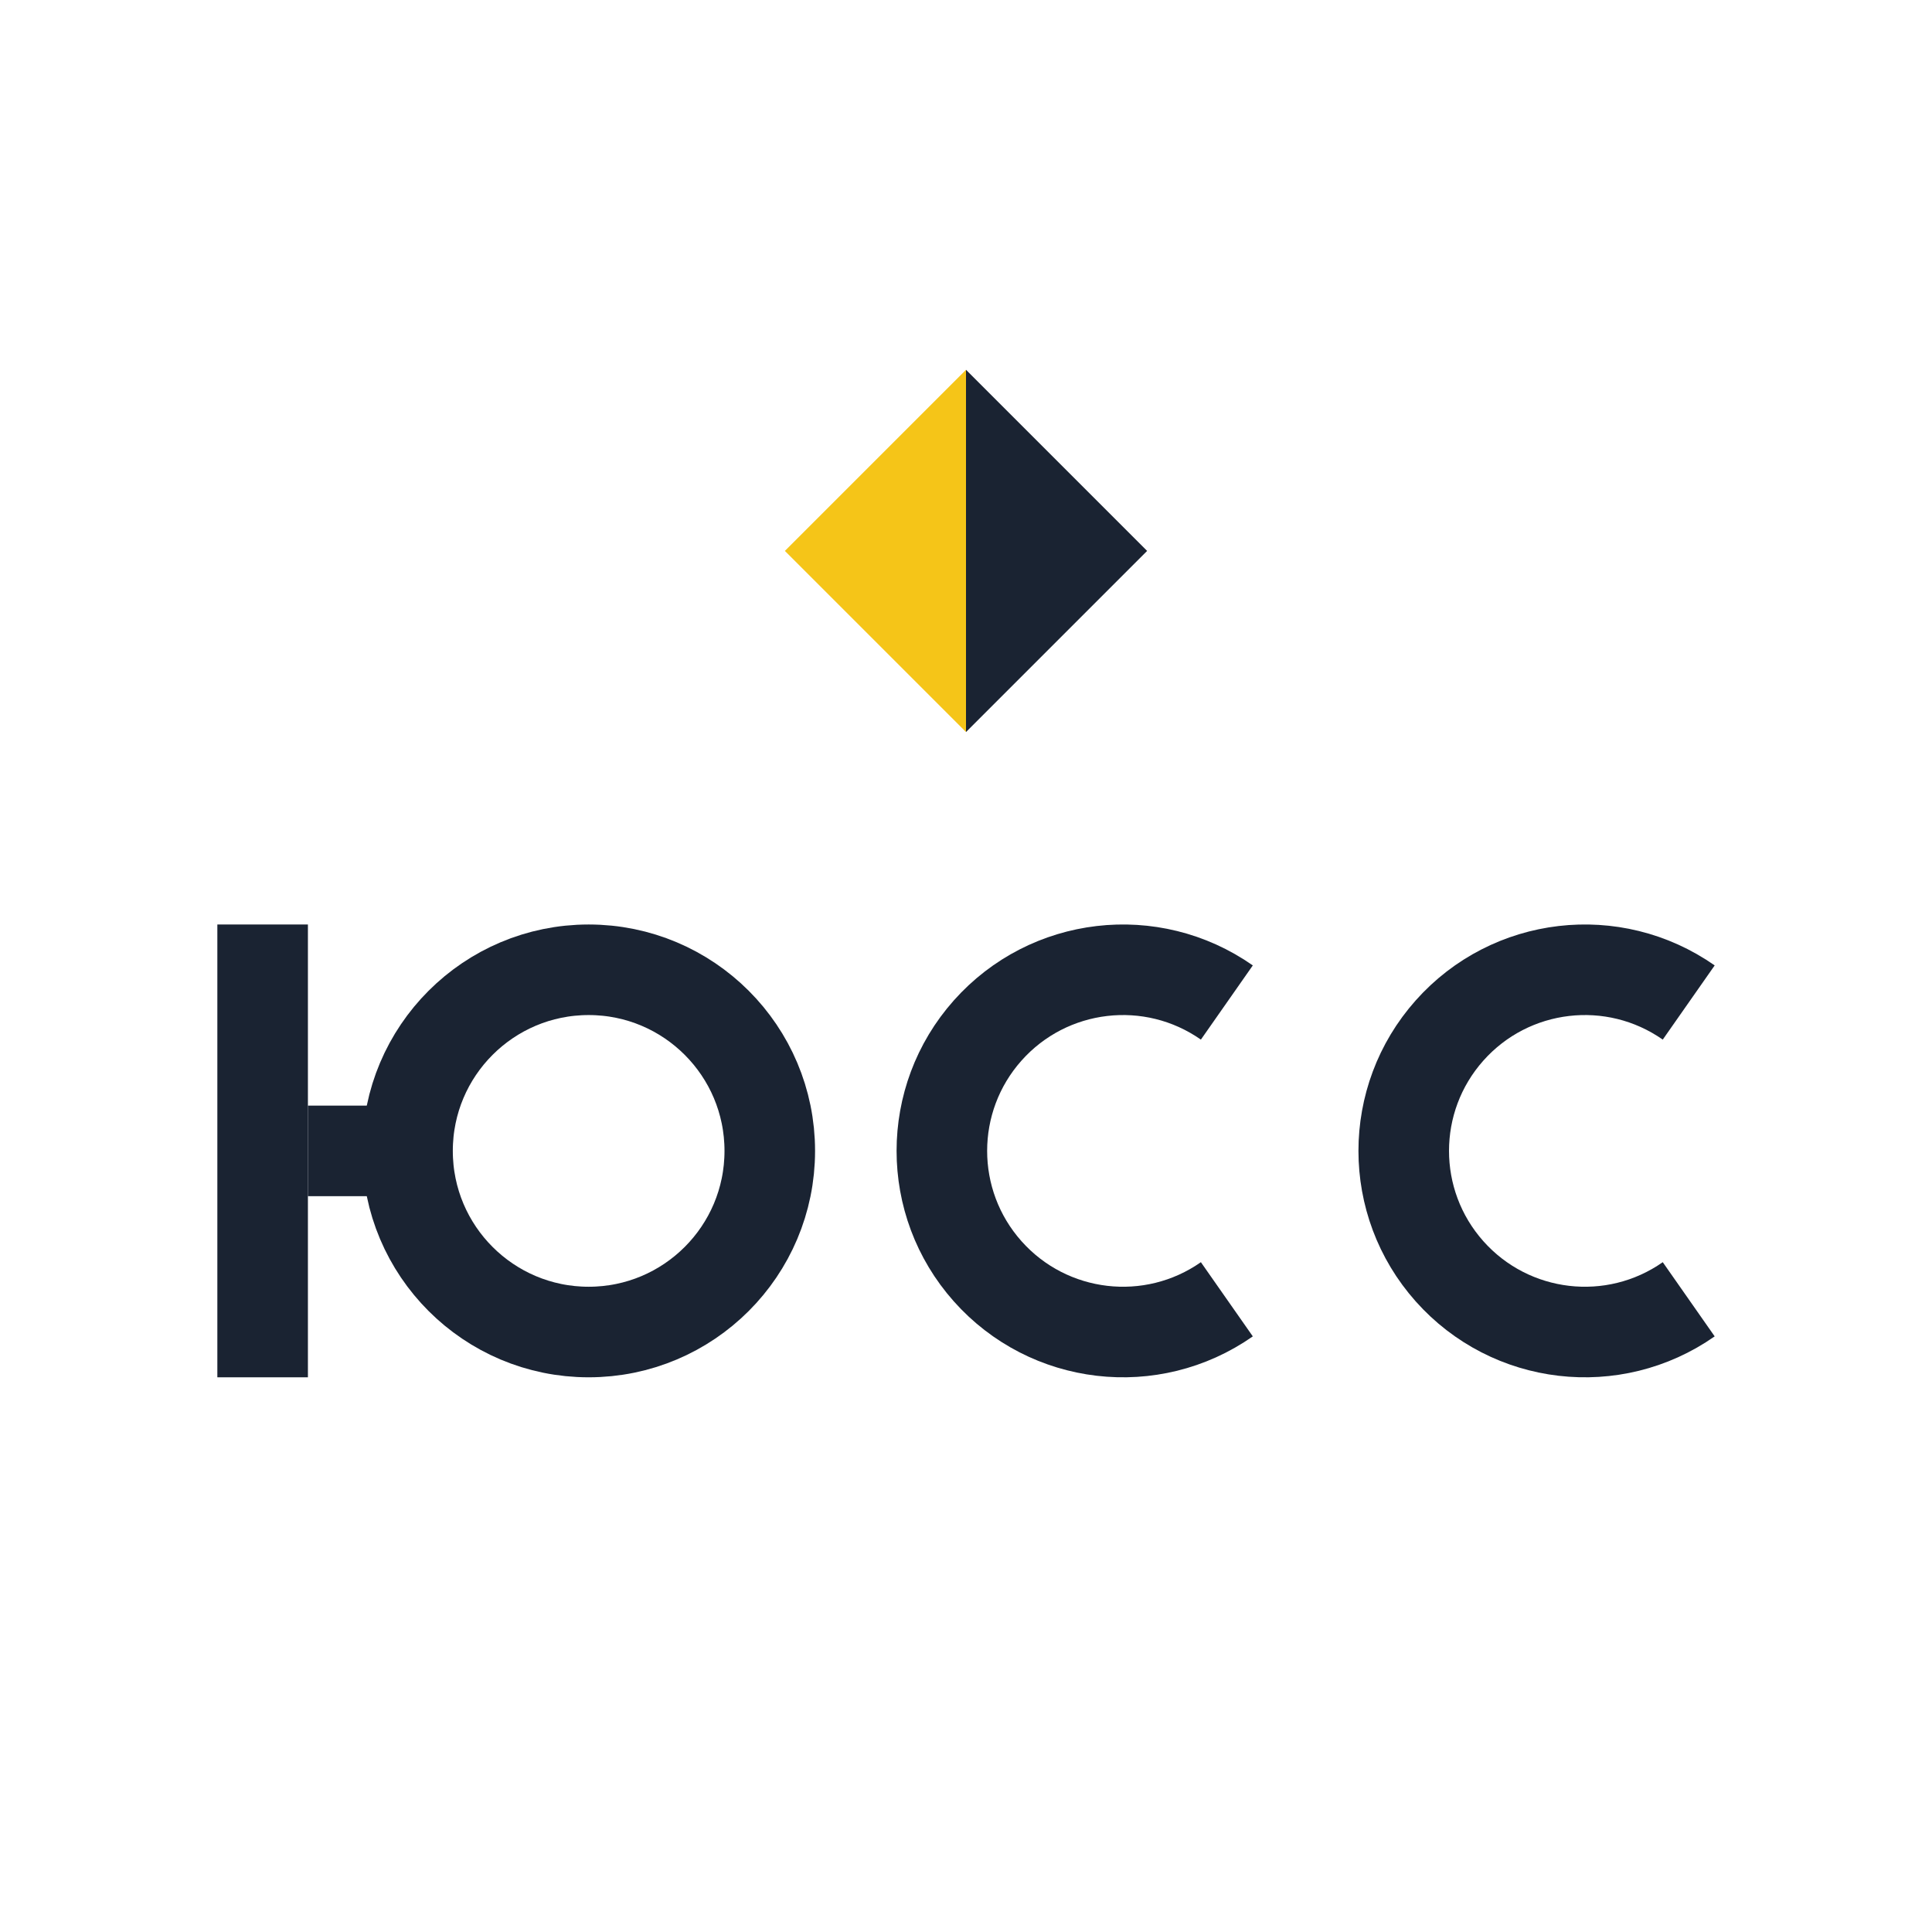
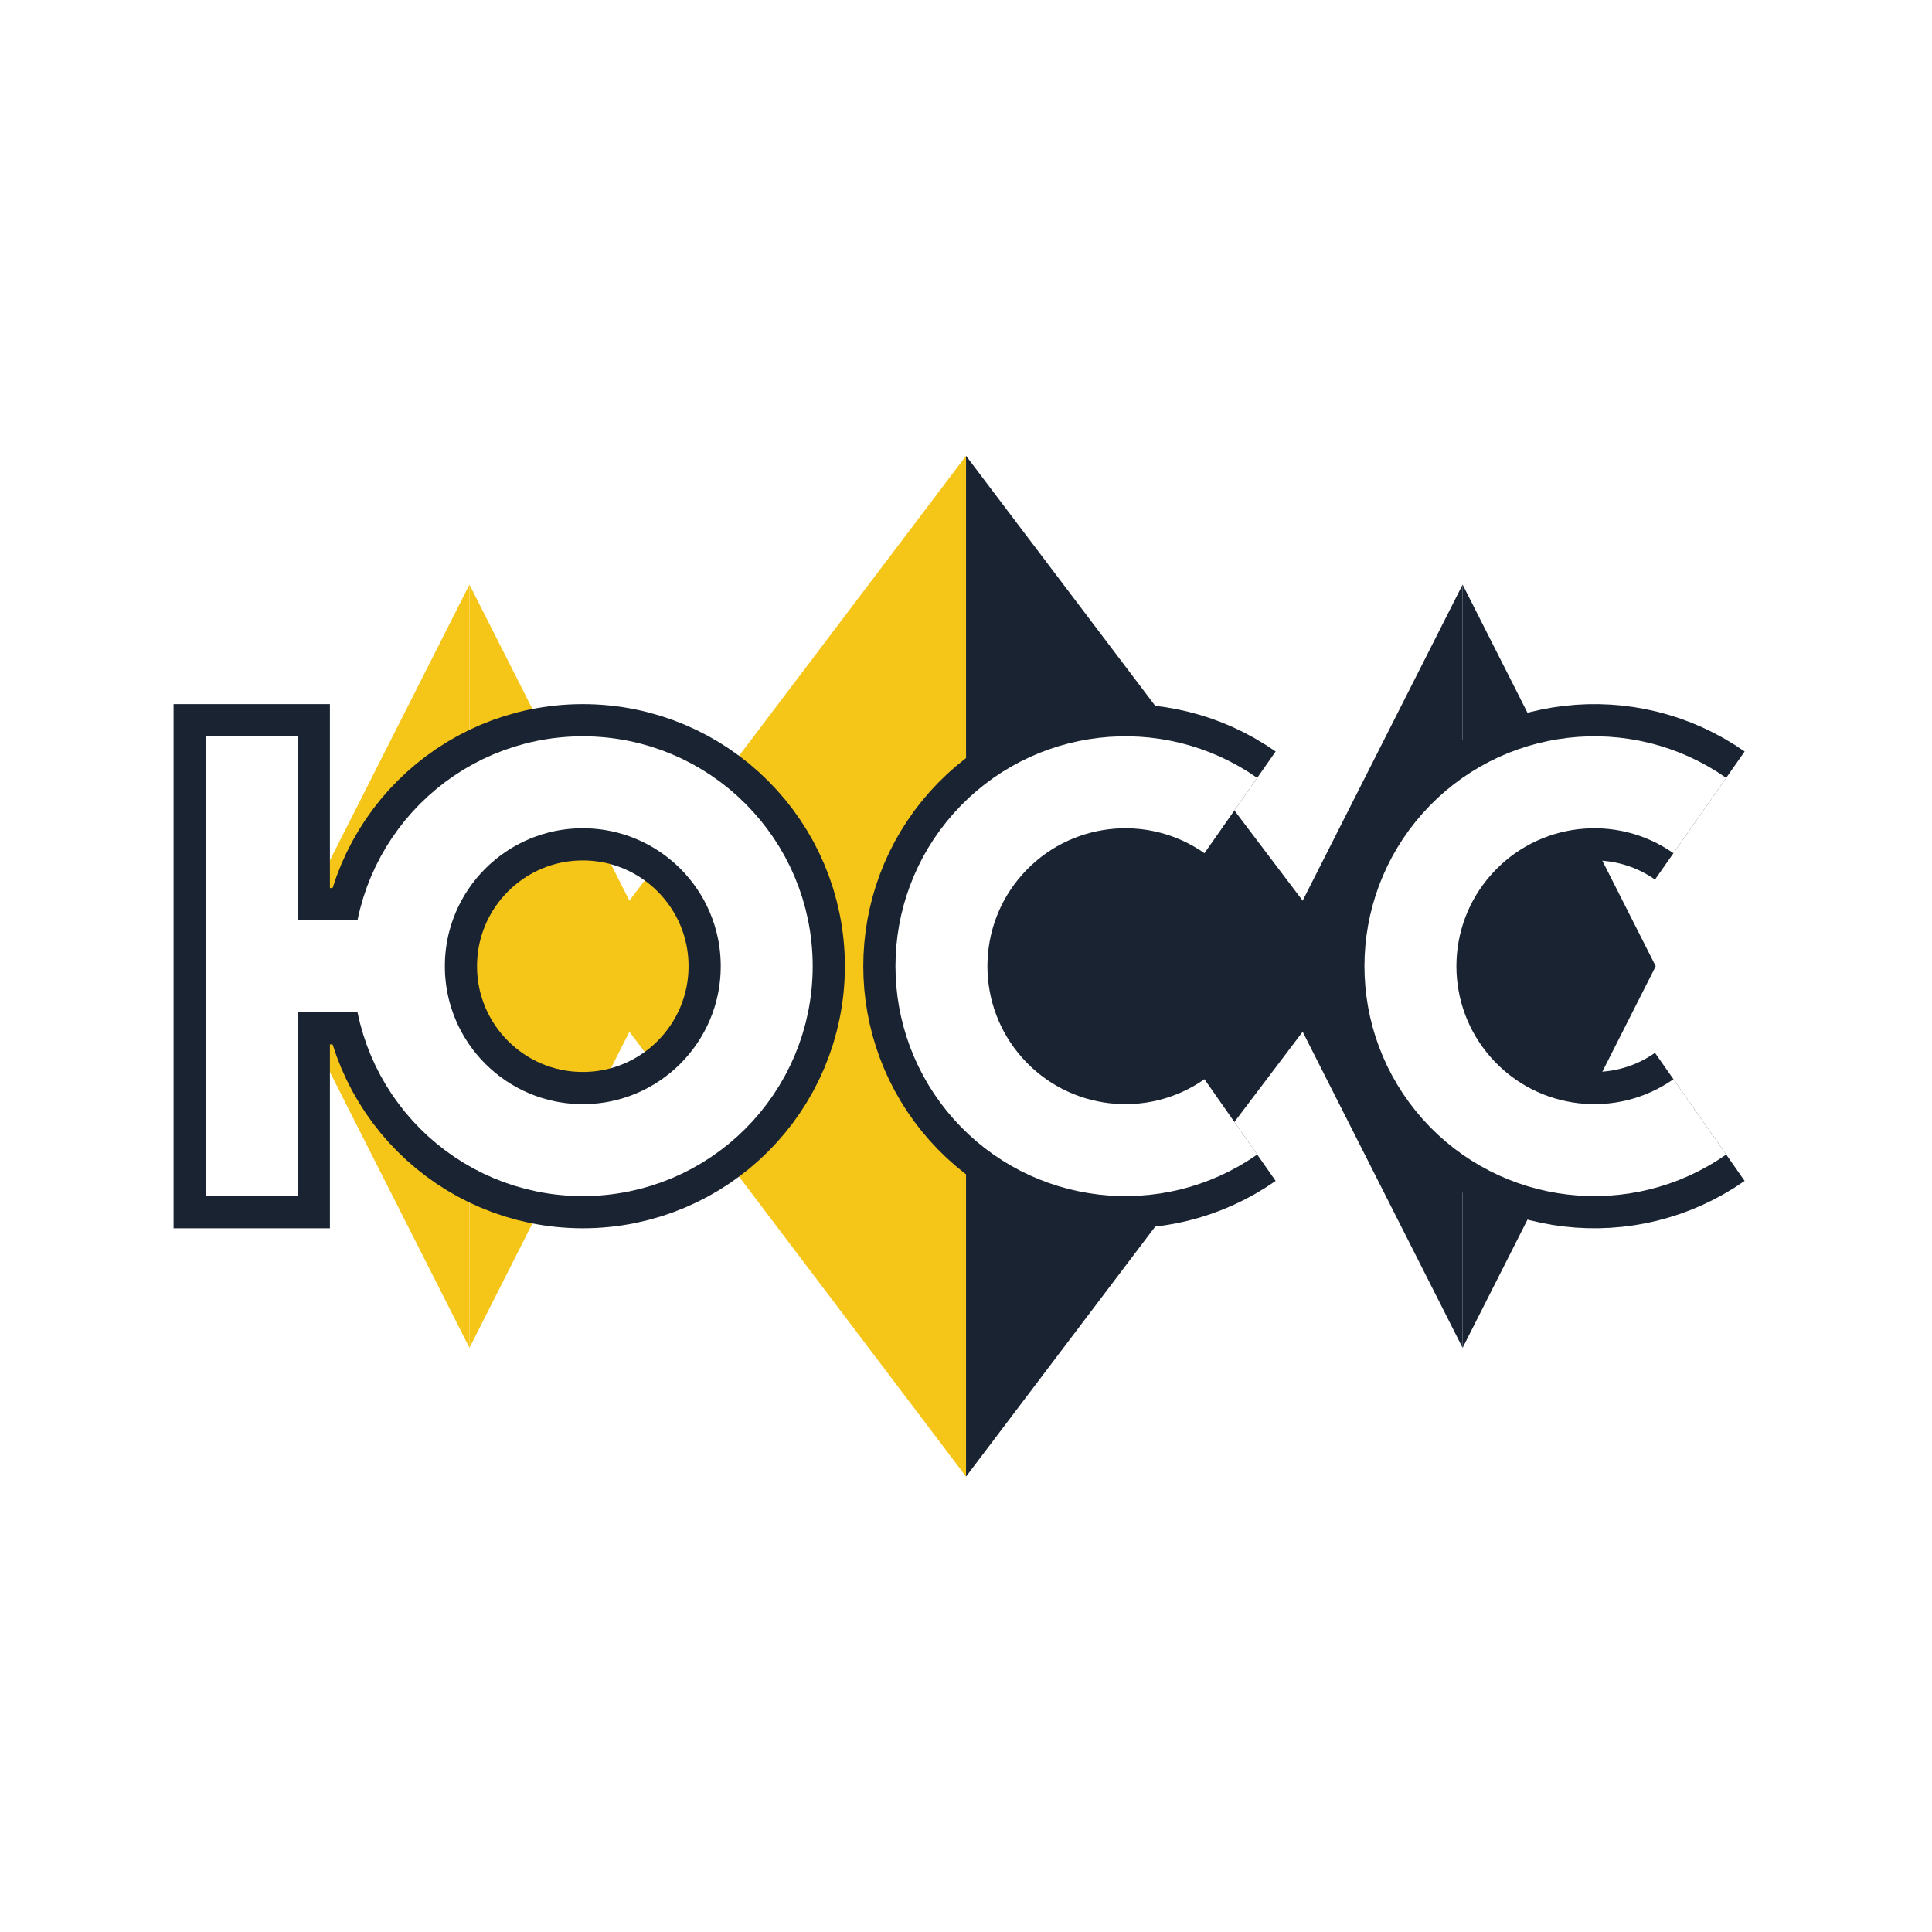
<svg xmlns="http://www.w3.org/2000/svg" viewBox="0 0 512 512" width="512" height="512" role="img" aria-label="ЮСС — ЮгСтройСегмент">
  <rect width="512" height="512" fill="#FFFFFF" />
-   <path d="M256 98 256 194 208 146Z" fill="#F5C518" />
-   <path d="M256 98 304 146 256 194Z" fill="#1A2332" />
-   <g transform="translate(57.6 245) scale(1.2)">
-     <g fill="#1A2332">
-       <path d="M0 0h20v100H0z" />
-       <path d="M20 40h22v20H20z" />
-     </g>
-     <g fill="none" stroke="#1A2332" stroke-width="20">
-       <circle cx="82" cy="50" r="40" />
-       <path d="M222.94 17.23A40 40 0 1 0 222.94 82.77" />
-       <path d="M324.94 17.23A40 40 0 1 0 324.94 82.77" />
+   <g transform="translate(46.0 120.8) scale(1.2185)">
+     <path d="M64.35 28 64.35 194 22.35 111Z" fill="#F5C518" />
+     <path d="M64.35 28 106.35 111 64.35 194Z" fill="#F5C518" />
+     <path d="M280.35 28 280.35 194 238.35 111Z" fill="#1A2332" />
+     <path d="M280.35 28 322.35 111 280.35 194Z" fill="#1A2332" />
+     <path d="M172.35 0 172.35 222 88.35 111Z" fill="#F5C518" />
+     <path d="M172.35 0 256.35 111 172.35 222Z" fill="#1A2332" />
+     <g transform="translate(7 61)">
+       <g fill="#1A2332" stroke="#1A2332" stroke-width="14" stroke-linejoin="miter">
+         <path d="M0 0h20v100H0z" />
+         <path d="M20 40h22v20H20z" />
+       </g>
+       <g fill="none" stroke="#1A2332" stroke-width="34">
+         <circle cx="82" cy="50" r="40" />
+         <path d="M222.94 17.23A40 40 0 1 0 222.94 82.77" />
+         <path d="M324.94 17.23A40 40 0 1 0 324.94 82.77" />
+       </g>
+       <g fill="#FFFFFF" stroke="#FFFFFF" stroke-width="0" stroke-linejoin="miter">
+         <path d="M0 0h20v100H0z" />
+         <path d="M20 40h22v20H20z" />
+       </g>
+       <g fill="none" stroke="#FFFFFF" stroke-width="20">
+         <circle cx="82" cy="50" r="40" />
+         <path d="M222.94 17.23A40 40 0 1 0 222.94 82.77" />
+         <path d="M324.94 17.23A40 40 0 1 0 324.94 82.77" />
+       </g>
    </g>
  </g>
</svg>
